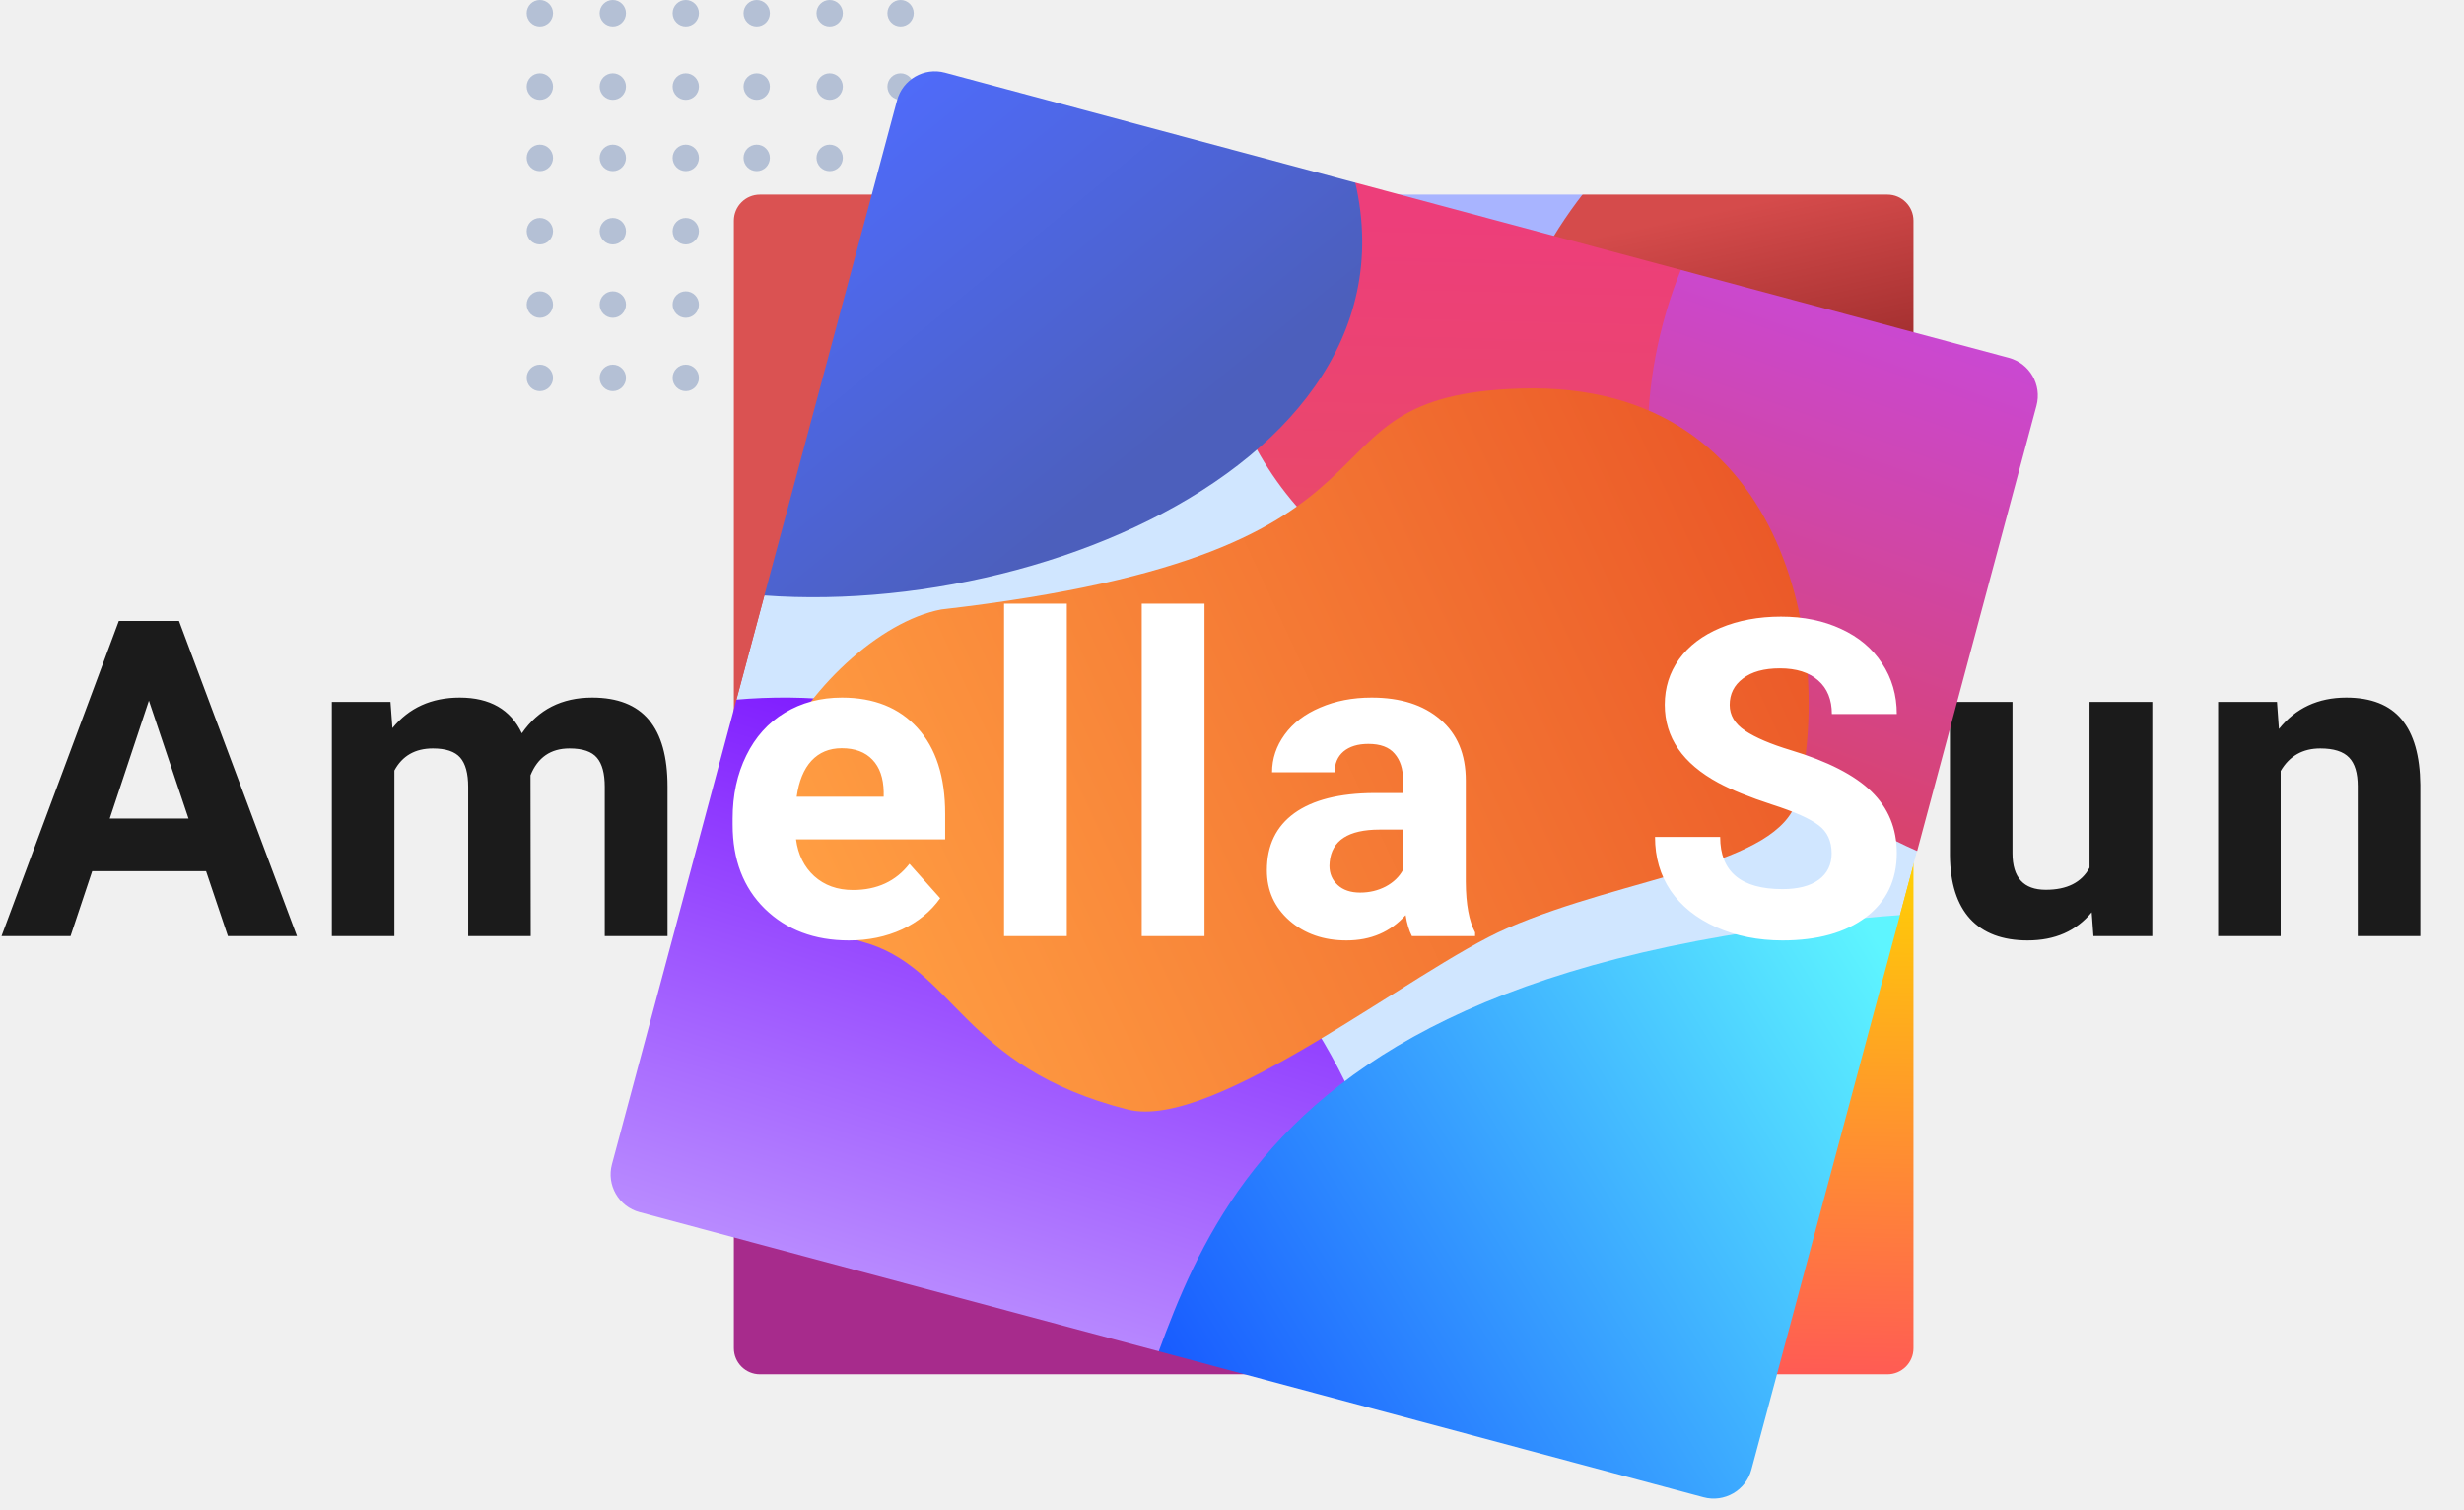
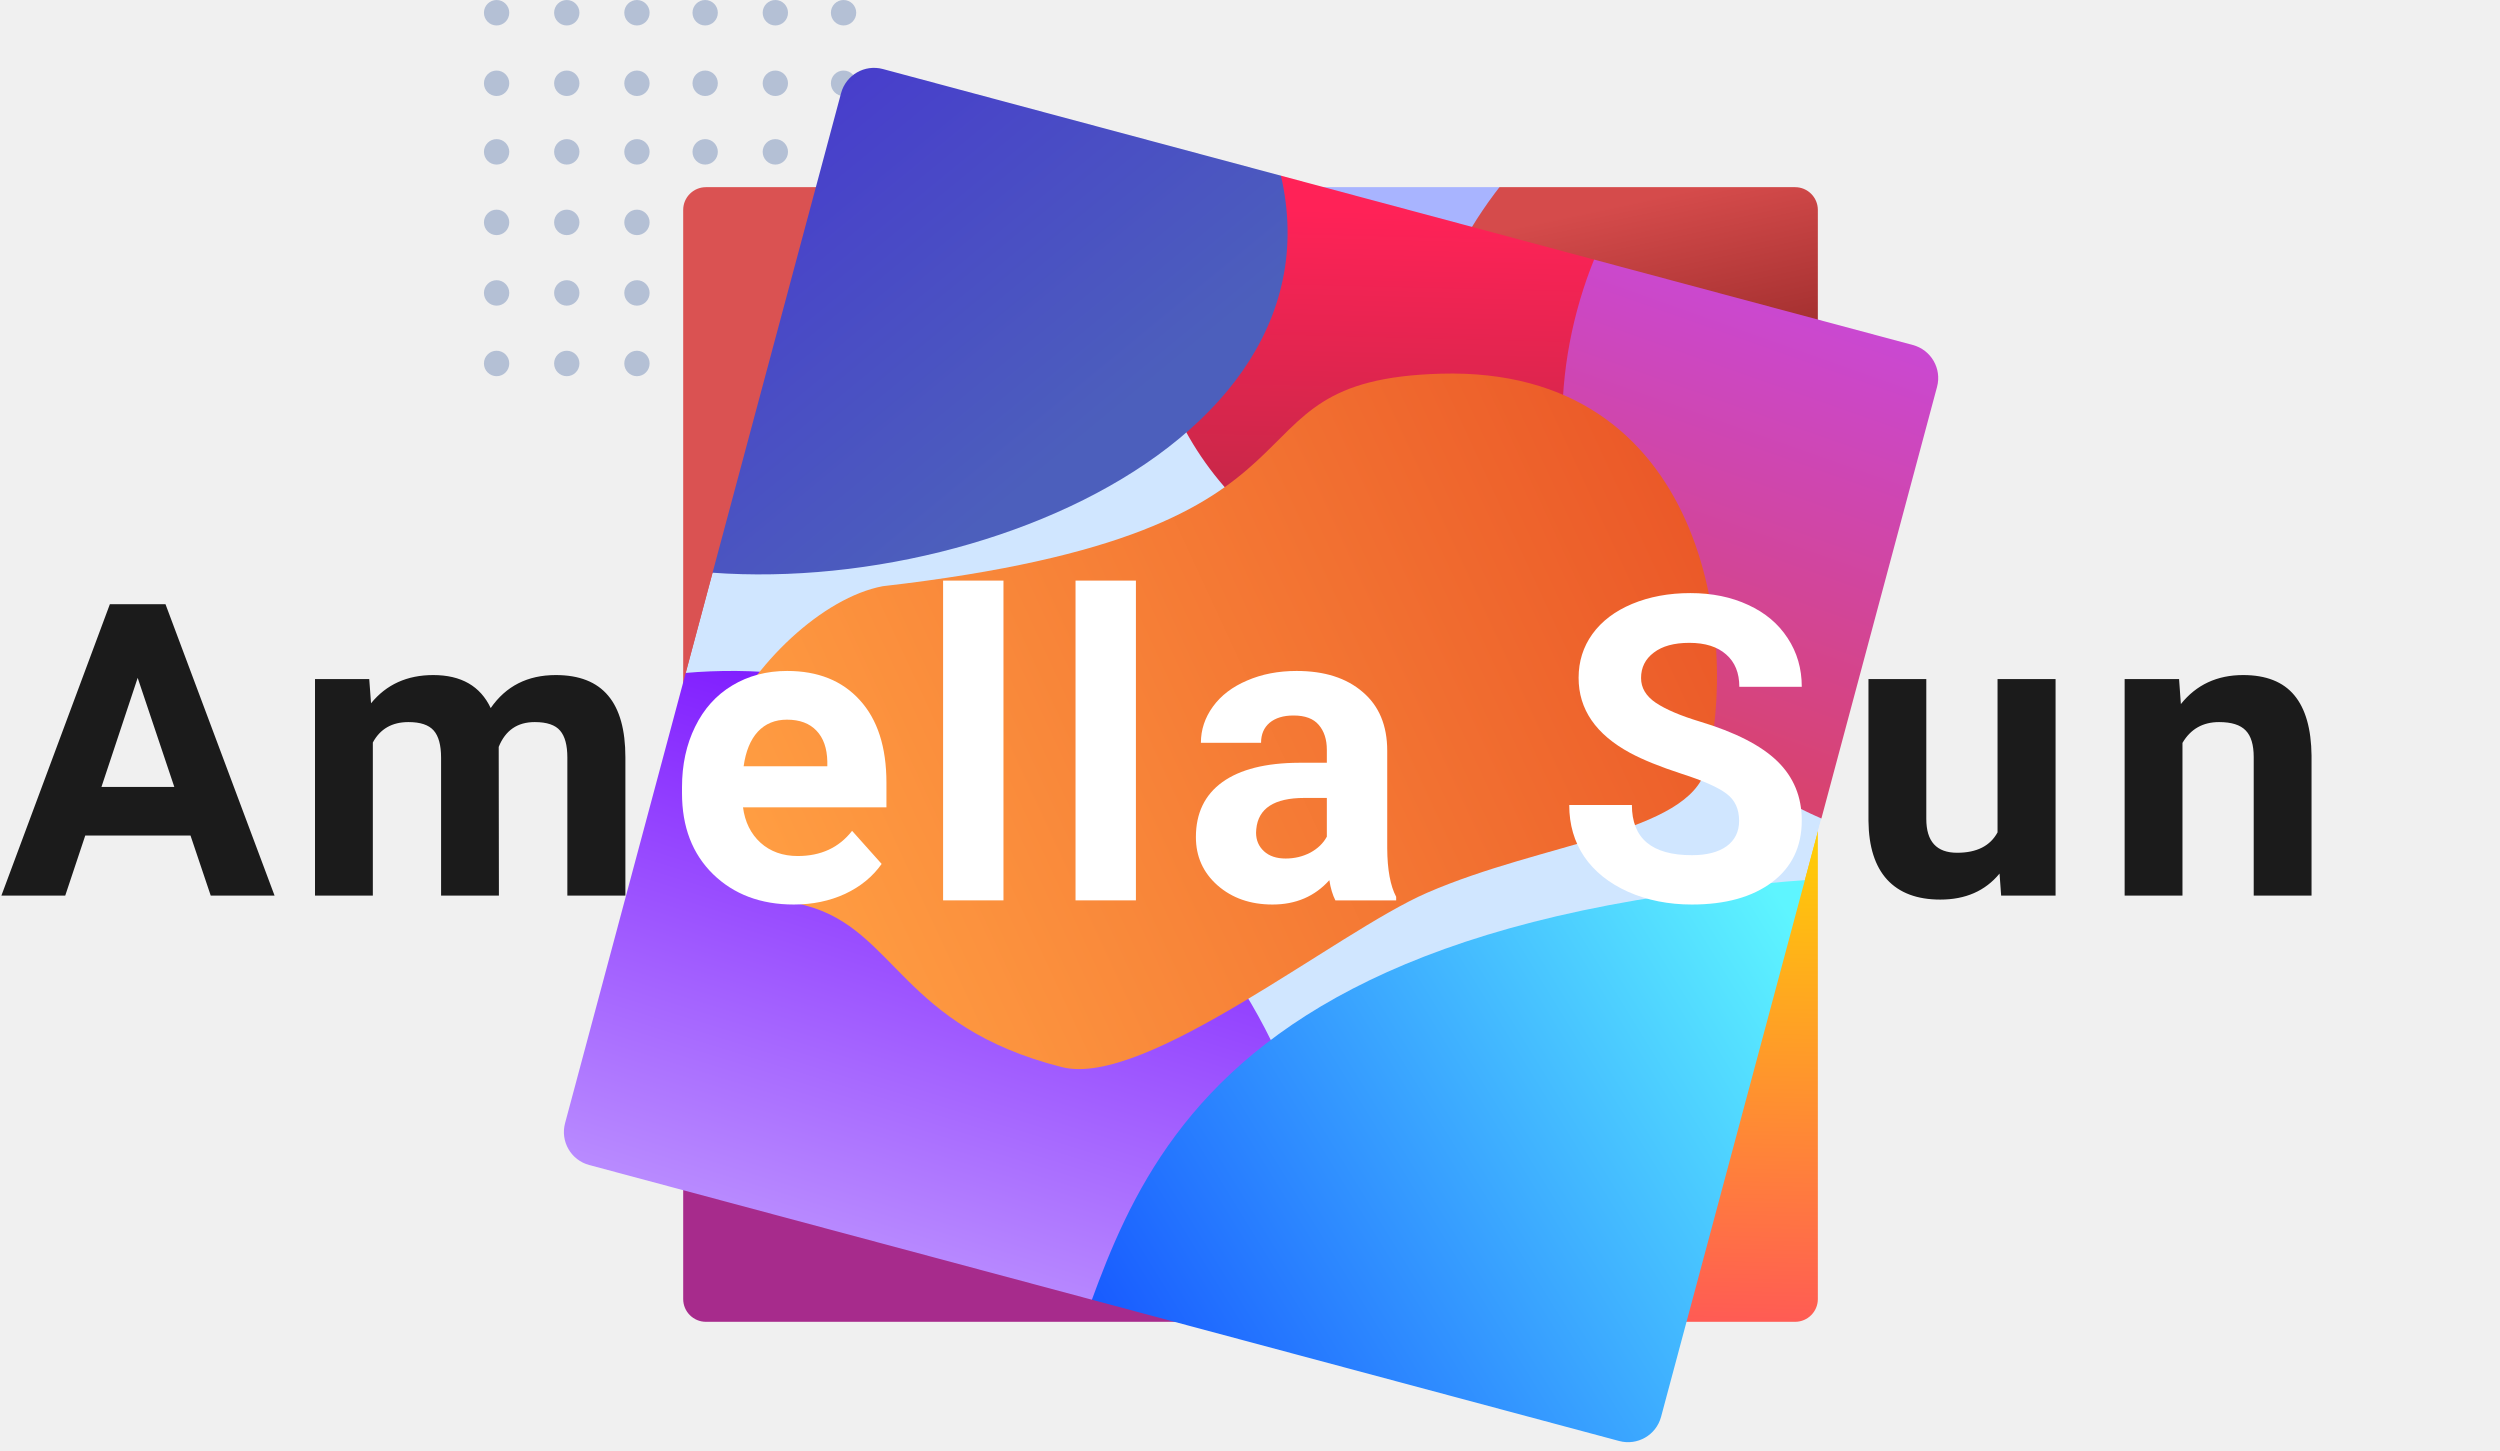
- <svg xmlns="http://www.w3.org/2000/svg" width="945" height="579" viewBox="0 0 945 579" fill="none">
-   <path d="M79.023 334.098H35.361L27.061 359H0.581L45.571 238.141H68.647L113.887 359H87.407L79.023 334.098ZM42.085 313.927H72.3L57.109 268.688L42.085 313.927ZM149.759 269.186L150.506 279.229C156.87 271.427 165.476 267.525 176.322 267.525C187.888 267.525 195.829 272.091 200.145 281.222C206.454 272.091 215.446 267.525 227.123 267.525C236.862 267.525 244.112 270.375 248.871 276.075C253.63 281.72 256.009 290.242 256.009 301.642V359H231.937V301.725C231.937 296.633 230.941 292.926 228.949 290.602C226.957 288.222 223.443 287.032 218.407 287.032C211.213 287.032 206.232 290.463 203.465 297.325L203.548 359H179.559V301.808C179.559 296.606 178.535 292.843 176.488 290.519C174.44 288.194 170.954 287.032 166.029 287.032C159.222 287.032 154.297 289.854 151.254 295.499V359H127.264V269.186H149.759ZM323.508 360.66C310.337 360.66 299.602 356.62 291.301 348.541C283.056 340.462 278.933 329.698 278.933 316.251V313.927C278.933 304.907 280.676 296.855 284.162 289.771C287.649 282.633 292.574 277.154 298.938 273.336C305.357 269.462 312.662 267.525 320.852 267.525C333.137 267.525 342.793 271.399 349.821 279.146C356.905 286.894 360.446 297.879 360.446 312.101V321.896H303.254C304.029 327.761 306.353 332.465 310.227 336.007C314.156 339.549 319.109 341.319 325.085 341.319C334.327 341.319 341.548 337.971 346.75 331.275L358.537 344.474C354.94 349.565 350.07 353.549 343.928 356.427C337.785 359.249 330.979 360.66 323.508 360.66ZM320.769 286.949C316.01 286.949 312.136 288.554 309.148 291.764C306.215 294.973 304.333 299.566 303.503 305.543H336.872V303.634C336.762 298.321 335.323 294.226 332.556 291.349C329.789 288.416 325.86 286.949 320.769 286.949ZM407.11 359H383.038V231.5H407.11V359ZM459.916 359H435.844V231.5H459.916V359ZM539.451 359C538.344 356.842 537.542 354.158 537.044 350.948C531.233 357.423 523.68 360.66 514.383 360.66C505.584 360.66 498.279 358.115 492.469 353.023C486.714 347.932 483.836 341.513 483.836 333.766C483.836 324.247 487.35 316.943 494.378 311.852C501.461 306.76 511.671 304.187 525.008 304.132H536.048V298.985C536.048 294.835 534.969 291.515 532.811 289.024C530.708 286.534 527.36 285.289 522.767 285.289C518.727 285.289 515.545 286.257 513.221 288.194C510.952 290.131 509.817 292.787 509.817 296.163H485.828C485.828 290.961 487.433 286.147 490.643 281.72C493.852 277.293 498.39 273.834 504.256 271.344C510.122 268.798 516.707 267.525 524.012 267.525C535.079 267.525 543.851 270.32 550.325 275.909C556.855 281.443 560.12 289.246 560.12 299.317V338.248C560.175 346.77 561.365 353.217 563.689 357.589V359H539.451ZM519.612 342.315C523.154 342.315 526.419 341.541 529.407 339.991C532.396 338.386 534.609 336.256 536.048 333.6V318.16H527.083C515.075 318.16 508.683 322.311 507.908 330.611L507.825 332.022C507.825 335.011 508.877 337.473 510.979 339.41C513.082 341.347 515.96 342.315 519.612 342.315ZM700.43 327.291C700.43 322.587 698.77 318.99 695.449 316.5C692.129 313.954 686.153 311.298 677.52 308.531C668.887 305.709 662.053 302.942 657.017 300.23C643.293 292.815 636.431 282.826 636.431 270.265C636.431 263.735 638.257 257.924 641.909 252.833C645.617 247.687 650.902 243.674 657.764 240.797C664.681 237.919 672.429 236.48 681.006 236.48C689.639 236.48 697.331 238.058 704.082 241.212C710.834 244.311 716.063 248.71 719.771 254.41C723.534 260.11 725.415 266.585 725.415 273.834H700.513C700.513 268.3 698.77 264.011 695.283 260.968C691.797 257.869 686.9 256.319 680.591 256.319C674.504 256.319 669.772 257.62 666.397 260.221C663.021 262.766 661.333 266.142 661.333 270.348C661.333 274.277 663.298 277.569 667.227 280.226C671.211 282.882 677.049 285.372 684.741 287.696C698.908 291.957 709.229 297.242 715.703 303.551C722.178 309.859 725.415 317.717 725.415 327.125C725.415 337.584 721.459 345.802 713.545 351.778C705.632 357.7 694.979 360.66 681.587 360.66C672.29 360.66 663.823 358.972 656.187 355.597C648.55 352.166 642.712 347.49 638.672 341.568C634.688 335.647 632.695 328.785 632.695 320.982H657.681C657.681 334.319 665.65 340.987 681.587 340.987C687.508 340.987 692.129 339.798 695.449 337.418C698.77 334.983 700.43 331.607 700.43 327.291ZM802.211 349.869C796.29 357.063 788.099 360.66 777.64 360.66C768.012 360.66 760.652 357.893 755.56 352.359C750.525 346.826 747.951 338.718 747.841 328.038V269.186H771.83V327.208C771.83 336.56 776.091 341.236 784.613 341.236C792.748 341.236 798.337 338.414 801.381 332.77V269.186H825.453V359H802.875L802.211 349.869ZM873.279 269.186L874.026 279.562C880.445 271.537 889.05 267.525 899.841 267.525C909.359 267.525 916.443 270.32 921.091 275.909C925.74 281.498 928.119 289.854 928.23 300.978V359H904.241V301.559C904.241 296.467 903.134 292.787 900.92 290.519C898.707 288.194 895.027 287.032 889.88 287.032C883.129 287.032 878.065 289.91 874.69 295.665V359H850.701V269.186H873.279Z" fill="#1B1B1B" />
-   <path fill-rule="evenodd" clip-rule="evenodd" d="M207.052 10.156C209.842 10.156 212.104 7.883 212.104 5.078C212.104 2.274 209.842 0 207.052 0C204.262 0 202 2.274 202 5.078C202 7.883 204.262 10.156 207.052 10.156ZM207.052 38.281C209.842 38.281 212.104 36.008 212.104 33.203C212.104 30.399 209.842 28.125 207.052 28.125C204.262 28.125 202 30.399 202 33.203C202 36.008 204.262 38.281 207.052 38.281ZM212.104 60.547C212.104 63.352 209.842 65.625 207.052 65.625C204.262 65.625 202 63.352 202 60.547C202 57.742 204.262 55.469 207.052 55.469C209.842 55.469 212.104 57.742 212.104 60.547ZM207.052 93.75C209.842 93.75 212.104 91.477 212.104 88.672C212.104 85.867 209.842 83.594 207.052 83.594C204.262 83.594 202 85.867 202 88.672C202 91.477 204.262 93.75 207.052 93.75ZM212.104 116.797C212.104 119.601 209.842 121.875 207.052 121.875C204.262 121.875 202 119.601 202 116.797C202 113.992 204.262 111.719 207.052 111.719C209.842 111.719 212.104 113.992 212.104 116.797ZM207.052 150C209.842 150 212.104 147.726 212.104 144.922C212.104 142.117 209.842 139.844 207.052 139.844C204.262 139.844 202 142.117 202 144.922C202 147.726 204.262 150 207.052 150ZM240.083 5.078C240.083 7.883 237.822 10.156 235.031 10.156C232.241 10.156 229.98 7.883 229.98 5.078C229.98 2.274 232.241 0 235.031 0C237.822 0 240.083 2.274 240.083 5.078ZM235.031 38.281C237.822 38.281 240.083 36.008 240.083 33.203C240.083 30.399 237.822 28.125 235.031 28.125C232.241 28.125 229.98 30.399 229.98 33.203C229.98 36.008 232.241 38.281 235.031 38.281ZM240.083 60.547C240.083 63.352 237.822 65.625 235.031 65.625C232.241 65.625 229.98 63.352 229.98 60.547C229.98 57.742 232.241 55.469 235.031 55.469C237.822 55.469 240.083 57.742 240.083 60.547ZM235.031 93.75C237.822 93.75 240.083 91.477 240.083 88.672C240.083 85.867 237.822 83.594 235.031 83.594C232.241 83.594 229.98 85.867 229.98 88.672C229.98 91.477 232.241 93.75 235.031 93.75ZM240.083 116.797C240.083 119.601 237.822 121.875 235.031 121.875C232.241 121.875 229.98 119.601 229.98 116.797C229.98 113.992 232.241 111.719 235.031 111.719C237.822 111.719 240.083 113.992 240.083 116.797ZM235.031 150C237.822 150 240.083 147.726 240.083 144.922C240.083 142.117 237.822 139.844 235.031 139.844C232.241 139.844 229.98 142.117 229.98 144.922C229.98 147.726 232.241 150 235.031 150ZM268.062 5.078C268.062 7.883 265.8 10.156 263.01 10.156C260.22 10.156 257.959 7.883 257.959 5.078C257.959 2.274 260.22 0 263.01 0C265.8 0 268.062 2.274 268.062 5.078ZM263.01 38.281C265.8 38.281 268.062 36.008 268.062 33.203C268.062 30.399 265.8 28.125 263.01 28.125C260.22 28.125 257.959 30.399 257.959 33.203C257.959 36.008 260.22 38.281 263.01 38.281ZM268.062 60.547C268.062 63.352 265.8 65.625 263.01 65.625C260.22 65.625 257.959 63.352 257.959 60.547C257.959 57.742 260.22 55.469 263.01 55.469C265.8 55.469 268.062 57.742 268.062 60.547ZM263.01 93.75C265.8 93.75 268.062 91.477 268.062 88.672C268.062 85.867 265.8 83.594 263.01 83.594C260.22 83.594 257.959 85.867 257.959 88.672C257.959 91.477 260.22 93.75 263.01 93.75ZM268.062 116.797C268.062 119.601 265.8 121.875 263.01 121.875C260.22 121.875 257.959 119.601 257.959 116.797C257.959 113.992 260.22 111.719 263.01 111.719C265.8 111.719 268.062 113.992 268.062 116.797ZM263.01 150C265.8 150 268.062 147.726 268.062 144.922C268.062 142.117 265.8 139.844 263.01 139.844C260.22 139.844 257.959 142.117 257.959 144.922C257.959 147.726 260.22 150 263.01 150ZM323.244 5.078C323.244 7.883 320.982 10.156 318.192 10.156C315.402 10.156 313.14 7.883 313.14 5.078C313.14 2.274 315.402 0 318.192 0C320.982 0 323.244 2.274 323.244 5.078ZM318.192 38.281C320.982 38.281 323.244 36.008 323.244 33.203C323.244 30.399 320.982 28.125 318.192 28.125C315.402 28.125 313.14 30.399 313.14 33.203C313.14 36.008 315.402 38.281 318.192 38.281ZM323.244 60.547C323.244 63.352 320.982 65.625 318.192 65.625C315.402 65.625 313.14 63.352 313.14 60.547C313.14 57.742 315.402 55.469 318.192 55.469C320.982 55.469 323.244 57.742 323.244 60.547ZM318.192 93.75C320.982 93.75 323.244 91.477 323.244 88.672C323.244 85.867 320.982 83.594 318.192 83.594C315.402 83.594 313.14 85.867 313.14 88.672C313.14 91.477 315.402 93.75 318.192 93.75ZM323.244 116.797C323.244 119.601 320.982 121.875 318.192 121.875C315.402 121.875 313.14 119.601 313.14 116.797C313.14 113.992 315.402 111.719 318.192 111.719C320.982 111.719 323.244 113.992 323.244 116.797ZM318.192 150C320.982 150 323.244 147.726 323.244 144.922C323.244 142.117 320.982 139.844 318.192 139.844C315.402 139.844 313.14 142.117 313.14 144.922C313.14 147.726 315.402 150 318.192 150ZM295.264 5.078C295.264 7.883 293.003 10.156 290.213 10.156C287.422 10.156 285.161 7.883 285.161 5.078C285.161 2.274 287.422 0 290.213 0C293.003 0 295.264 2.274 295.264 5.078ZM290.213 38.281C293.003 38.281 295.264 36.008 295.264 33.203C295.264 30.399 293.003 28.125 290.213 28.125C287.422 28.125 285.161 30.399 285.161 33.203C285.161 36.008 287.422 38.281 290.213 38.281ZM295.264 60.547C295.264 63.352 293.003 65.625 290.213 65.625C287.422 65.625 285.161 63.352 285.161 60.547C285.161 57.742 287.422 55.469 290.213 55.469C293.003 55.469 295.264 57.742 295.264 60.547ZM290.213 93.75C293.003 93.75 295.264 91.477 295.264 88.672C295.264 85.867 293.003 83.594 290.213 83.594C287.422 83.594 285.161 85.867 285.161 88.672C285.161 91.477 287.422 93.75 290.213 93.75ZM295.264 116.797C295.264 119.601 293.003 121.875 290.213 121.875C287.422 121.875 285.161 119.601 285.161 116.797C285.161 113.992 287.422 111.719 290.213 111.719C293.003 111.719 295.264 113.992 295.264 116.797ZM290.213 150C293.003 150 295.264 147.726 295.264 144.922C295.264 142.117 293.003 139.844 290.213 139.844C287.422 139.844 285.161 142.117 285.161 144.922C285.161 147.726 287.422 150 290.213 150ZM350.445 5.078C350.445 7.883 348.184 10.156 345.394 10.156C342.603 10.156 340.342 7.883 340.342 5.078C340.342 2.274 342.603 0 345.394 0C348.184 0 350.445 2.274 350.445 5.078ZM345.394 38.281C348.184 38.281 350.445 36.008 350.445 33.203C350.445 30.399 348.184 28.125 345.394 28.125C342.603 28.125 340.342 30.399 340.342 33.203C340.342 36.008 342.603 38.281 345.394 38.281ZM350.445 60.547C350.445 63.352 348.184 65.625 345.394 65.625C342.603 65.625 340.342 63.352 340.342 60.547C340.342 57.742 342.603 55.469 345.394 55.469C348.184 55.469 350.445 57.742 350.445 60.547ZM345.394 93.75C348.184 93.75 350.445 91.477 350.445 88.672C350.445 85.867 348.184 83.594 345.394 83.594C342.603 83.594 340.342 85.867 340.342 88.672C340.342 91.477 342.603 93.75 345.394 93.75ZM350.445 116.797C350.445 119.601 348.184 121.875 345.394 121.875C342.603 121.875 340.342 119.601 340.342 116.797C340.342 113.992 342.603 111.719 345.394 111.719C348.184 111.719 350.445 113.992 350.445 116.797ZM345.394 150C348.184 150 350.445 147.726 350.445 144.922C350.445 142.117 348.184 139.844 345.394 139.844C342.603 139.844 340.342 142.117 340.342 144.922C340.342 147.726 342.603 150 345.394 150Z" fill="#B4C0D5" />
-   <mask id="mask0" mask-type="alpha" maskUnits="userSpaceOnUse" x="281" y="74" width="453" height="454">
-     <rect x="281.45" y="74.626" width="452.417" height="452.417" rx="10" fill="#C4C4C4" />
+ <svg xmlns="http://www.w3.org/2000/svg" width="1098" height="637" viewBox="0 0 1098 637" fill="none">
+   <path d="M83.672 366.973H37.441L28.652 393.34H0.615L48.252 265.371H72.686L120.586 393.34H92.549L83.672 366.973ZM44.56 345.615H76.553L60.469 297.715L44.56 345.615ZM162.169 298.242L162.96 308.877C169.698 300.615 178.809 296.485 190.294 296.485C202.54 296.485 210.948 301.319 215.518 310.987C222.198 301.319 231.72 296.485 244.083 296.485C254.395 296.485 262.071 299.502 267.11 305.537C272.149 311.514 274.669 320.537 274.669 332.608V393.34H249.18V332.696C249.18 327.305 248.126 323.379 246.016 320.918C243.907 318.399 240.186 317.139 234.854 317.139C227.237 317.139 221.964 320.772 219.034 328.037L219.122 393.34H193.721V332.783C193.721 327.276 192.637 323.291 190.47 320.83C188.302 318.369 184.61 317.139 179.395 317.139C172.188 317.139 166.973 320.127 163.751 326.104V393.34H138.35V298.242H162.169ZM349.738 395.098C335.793 395.098 324.425 390.821 315.636 382.266C306.906 373.711 302.541 362.315 302.541 348.076V345.615C302.541 336.065 304.386 327.539 308.078 320.039C311.769 312.481 316.984 306.68 323.722 302.637C330.519 298.535 338.254 296.485 346.925 296.485C359.933 296.485 370.158 300.586 377.599 308.789C385.099 316.992 388.849 328.623 388.849 343.682V354.053H328.293C329.113 360.264 331.574 365.244 335.675 368.994C339.836 372.744 345.08 374.619 351.408 374.619C361.193 374.619 368.839 371.074 374.347 363.985L386.828 377.959C383.019 383.35 377.863 387.569 371.359 390.615C364.855 393.604 357.648 395.098 349.738 395.098ZM346.837 317.051C341.798 317.051 337.697 318.75 334.533 322.149C331.427 325.547 329.435 330.41 328.556 336.739H363.888V334.717C363.771 329.092 362.248 324.756 359.318 321.709C356.388 318.604 352.228 317.051 346.837 317.051ZM441.858 393.34H416.37V258.34H441.858V393.34ZM501.37 393.34H475.882V258.34H501.37V393.34ZM589.184 393.34C588.012 391.055 587.162 388.213 586.635 384.815C580.482 391.67 572.484 395.098 562.641 395.098C553.324 395.098 545.59 392.403 539.438 387.012C533.344 381.621 530.297 374.824 530.297 366.621C530.297 356.543 534.018 348.809 541.459 343.418C548.959 338.028 559.77 335.303 573.891 335.244H585.58V329.795C585.58 325.401 584.438 321.885 582.152 319.248C579.926 316.612 576.381 315.293 571.518 315.293C567.24 315.293 563.871 316.319 561.41 318.369C559.008 320.42 557.807 323.233 557.807 326.807H532.406C532.406 321.299 534.105 316.201 537.504 311.514C540.902 306.826 545.707 303.164 551.918 300.528C558.129 297.832 565.102 296.485 572.836 296.485C584.555 296.485 593.842 299.444 600.697 305.362C607.611 311.221 611.068 319.483 611.068 330.147V371.367C611.127 380.391 612.387 387.217 614.848 391.846V393.34H589.184ZM568.178 375.674C571.928 375.674 575.385 374.854 578.549 373.213C581.713 371.514 584.057 369.258 585.58 366.446V350.098H576.088C563.373 350.098 556.605 354.492 555.785 363.281L555.697 364.776C555.697 367.94 556.811 370.547 559.037 372.598C561.264 374.649 564.311 375.674 568.178 375.674ZM766.832 359.766C766.832 354.785 765.074 350.977 761.558 348.34C758.043 345.645 751.714 342.832 742.574 339.903C733.433 336.914 726.197 333.985 720.865 331.114C706.334 323.262 699.068 312.686 699.068 299.385C699.068 292.471 701.002 286.319 704.869 280.928C708.795 275.479 714.39 271.231 721.656 268.184C728.98 265.137 737.183 263.614 746.265 263.614C755.406 263.614 763.55 265.283 770.699 268.623C777.847 271.905 783.384 276.563 787.31 282.598C791.295 288.633 793.287 295.489 793.287 303.164H766.92C766.92 297.305 765.074 292.764 761.382 289.541C757.691 286.26 752.505 284.619 745.826 284.619C739.38 284.619 734.371 285.996 730.797 288.75C727.222 291.446 725.435 295.02 725.435 299.473C725.435 303.633 727.515 307.119 731.675 309.932C735.894 312.744 742.076 315.381 750.22 317.842C765.22 322.354 776.148 327.949 783.004 334.629C789.859 341.309 793.287 349.629 793.287 359.59C793.287 370.664 789.097 379.365 780.718 385.694C772.339 391.963 761.06 395.098 746.88 395.098C737.037 395.098 728.072 393.311 719.986 389.737C711.9 386.104 705.718 381.153 701.441 374.883C697.222 368.614 695.113 361.348 695.113 353.086H721.568C721.568 367.207 730.005 374.268 746.88 374.268C753.15 374.268 758.043 373.008 761.558 370.489C765.074 367.91 766.832 364.336 766.832 359.766ZM878.2 383.672C871.93 391.289 863.258 395.098 852.184 395.098C841.989 395.098 834.196 392.168 828.805 386.309C823.473 380.449 820.748 371.865 820.631 360.557V298.242H846.032V359.678C846.032 369.58 850.543 374.531 859.567 374.531C868.18 374.531 874.098 371.543 877.321 365.567V298.242H902.809V393.34H878.903L878.2 383.672ZM957.048 298.242L957.839 309.229C964.636 300.733 973.747 296.485 985.173 296.485C995.251 296.485 1002.75 299.444 1007.67 305.362C1012.59 311.28 1015.11 320.127 1015.23 331.905V393.34H989.831V332.52C989.831 327.129 988.659 323.233 986.316 320.83C983.972 318.369 980.075 317.139 974.626 317.139C967.478 317.139 962.116 320.186 958.542 326.28V393.34H933.142V298.242H957.048Z" fill="#1B1B1B" />
+   <path fill-rule="evenodd" clip-rule="evenodd" d="M254.492 5.594C254.492 8.683 252 11.187 248.927 11.187C245.854 11.187 243.362 8.683 243.362 5.594C243.362 2.504 245.854 0 248.927 0C252 0 254.492 2.504 254.492 5.594ZM218.108 11.187C221.181 11.187 223.672 8.683 223.672 5.594C223.672 2.504 221.181 2.27928e-05 218.108 2.27928e-05C215.035 2.27928e-05 212.543 2.504 212.543 5.594C212.543 8.683 215.035 11.187 218.108 11.187ZM218.107 42.167C221.18 42.167 223.672 39.663 223.672 36.573C223.672 33.484 221.18 30.98 218.107 30.98C215.034 30.98 212.542 33.484 212.542 36.573C212.542 39.663 215.034 42.167 218.107 42.167ZM223.672 66.693C223.672 69.782 221.18 72.286 218.107 72.286C215.034 72.286 212.542 69.782 212.542 66.693C212.542 63.603 215.034 61.099 218.107 61.099C221.18 61.099 223.672 63.603 223.672 66.693ZM218.107 103.266C221.18 103.266 223.672 100.762 223.672 97.672C223.672 94.583 221.18 92.079 218.107 92.079C215.034 92.079 212.542 94.583 212.542 97.672C212.542 100.762 215.034 103.266 218.107 103.266ZM223.672 128.652C223.672 131.742 221.18 134.246 218.107 134.246C215.034 134.246 212.542 131.742 212.542 128.652C212.542 125.563 215.034 123.059 218.107 123.059C221.18 123.059 223.672 125.563 223.672 128.652ZM218.107 165.226C221.18 165.226 223.672 162.722 223.672 159.632C223.672 156.543 221.18 154.039 218.107 154.039C215.034 154.039 212.542 156.543 212.542 159.632C212.542 162.722 215.034 165.226 218.107 165.226ZM248.927 42.167C252 42.167 254.492 39.663 254.492 36.573C254.492 33.484 252 30.98 248.927 30.98C245.854 30.98 243.362 33.484 243.362 36.573C243.362 39.663 245.854 42.167 248.927 42.167ZM254.492 66.693C254.492 69.782 252 72.286 248.927 72.286C245.854 72.286 243.362 69.782 243.362 66.693C243.362 63.603 245.854 61.099 248.927 61.099C252 61.099 254.492 63.603 254.492 66.693ZM248.927 103.266C252 103.266 254.492 100.762 254.492 97.672C254.492 94.583 252 92.079 248.927 92.079C245.854 92.079 243.362 94.583 243.362 97.672C243.362 100.762 245.854 103.266 248.927 103.266ZM254.492 128.652C254.492 131.742 252 134.246 248.927 134.246C245.854 134.246 243.362 131.742 243.362 128.652C243.362 125.563 245.854 123.059 248.927 123.059C252 123.059 254.492 125.563 254.492 128.652ZM248.927 165.226C252 165.226 254.492 162.722 254.492 159.632C254.492 156.543 252 154.039 248.927 154.039C245.854 154.039 243.362 156.543 243.362 159.632C243.362 162.722 245.854 165.226 248.927 165.226ZM285.31 5.594C285.31 8.683 282.819 11.187 279.746 11.187C276.672 11.187 274.181 8.683 274.181 5.594C274.181 2.504 276.672 0 279.746 0C282.819 0 285.31 2.504 285.31 5.594ZM279.746 42.167C282.819 42.167 285.31 39.663 285.31 36.573C285.31 33.484 282.819 30.98 279.746 30.98C276.672 30.98 274.181 33.484 274.181 36.573C274.181 39.663 276.672 42.167 279.746 42.167ZM285.31 66.693C285.31 69.782 282.819 72.286 279.746 72.286C276.672 72.286 274.181 69.782 274.181 66.693C274.181 63.603 276.672 61.099 279.746 61.099C282.819 61.099 285.31 63.603 285.31 66.693ZM279.746 103.266C282.819 103.266 285.31 100.762 285.31 97.672C285.31 94.583 282.819 92.079 279.746 92.079C276.672 92.079 274.181 94.583 274.181 97.672C274.181 100.762 276.672 103.266 279.746 103.266ZM285.31 128.652C285.31 131.742 282.819 134.246 279.746 134.246C276.672 134.246 274.181 131.742 274.181 128.652C274.181 125.563 276.672 123.059 279.746 123.059C282.819 123.059 285.31 125.563 285.31 128.652ZM279.746 165.226C282.819 165.226 285.31 162.722 285.31 159.632C285.31 156.543 282.819 154.039 279.746 154.039C276.672 154.039 274.181 156.543 274.181 159.632C274.181 162.722 276.672 165.226 279.746 165.226ZM346.093 5.594C346.093 8.683 343.602 11.187 340.528 11.187C337.455 11.187 334.964 8.683 334.964 5.594C334.964 2.504 337.455 0 340.528 0C343.602 0 346.093 2.504 346.093 5.594ZM340.528 42.167C343.602 42.167 346.093 39.663 346.093 36.573C346.093 33.484 343.602 30.98 340.528 30.98C337.455 30.98 334.964 33.484 334.964 36.573C334.964 39.663 337.455 42.167 340.528 42.167ZM346.093 66.693C346.093 69.782 343.602 72.286 340.528 72.286C337.455 72.286 334.964 69.782 334.964 66.693C334.964 63.603 337.455 61.099 340.528 61.099C343.602 61.099 346.093 63.603 346.093 66.693ZM340.528 103.266C343.602 103.266 346.093 100.762 346.093 97.672C346.093 94.583 343.602 92.079 340.528 92.079C337.455 92.079 334.964 94.583 334.964 97.672C334.964 100.762 337.455 103.266 340.528 103.266ZM346.093 128.652C346.093 131.742 343.602 134.246 340.528 134.246C337.455 134.246 334.964 131.742 334.964 128.652C334.964 125.563 337.455 123.059 340.528 123.059C343.602 123.059 346.093 125.563 346.093 128.652ZM340.528 165.226C343.602 165.226 346.093 162.722 346.093 159.632C346.093 156.543 343.602 154.039 340.528 154.039C337.455 154.039 334.964 156.543 334.964 159.632C334.964 162.722 337.455 165.226 340.528 165.226ZM315.274 5.594C315.274 8.683 312.782 11.187 309.709 11.187C306.636 11.187 304.145 8.683 304.145 5.594C304.145 2.504 306.636 0 309.709 0C312.782 0 315.274 2.504 315.274 5.594ZM309.709 42.167C312.782 42.167 315.274 39.663 315.274 36.573C315.274 33.484 312.782 30.98 309.709 30.98C306.636 30.98 304.145 33.484 304.145 36.573C304.145 39.663 306.636 42.167 309.709 42.167ZM315.274 66.693C315.274 69.782 312.782 72.286 309.709 72.286C306.636 72.286 304.145 69.782 304.145 66.693C304.145 63.603 306.636 61.099 309.709 61.099C312.782 61.099 315.274 63.603 315.274 66.693ZM309.709 103.266C312.782 103.266 315.274 100.762 315.274 97.672C315.274 94.583 312.782 92.079 309.709 92.079C306.636 92.079 304.145 94.583 304.145 97.672C304.145 100.762 306.636 103.266 309.709 103.266ZM315.274 128.652C315.274 131.742 312.782 134.246 309.709 134.246C306.636 134.246 304.145 131.742 304.145 128.652C304.145 125.563 306.636 123.059 309.709 123.059C312.782 123.059 315.274 125.563 315.274 128.652ZM309.709 165.226C312.782 165.226 315.274 162.722 315.274 159.632C315.274 156.543 312.782 154.039 309.709 154.039C306.636 154.039 304.145 156.543 304.145 159.632C304.145 162.722 306.636 165.226 309.709 165.226ZM376.056 5.594C376.056 8.683 373.565 11.187 370.491 11.187C367.418 11.187 364.927 8.683 364.927 5.594C364.927 2.504 367.418 0 370.491 0C373.565 0 376.056 2.504 376.056 5.594ZM370.491 42.167C373.565 42.167 376.056 39.663 376.056 36.573C376.056 33.484 373.565 30.98 370.491 30.98C367.418 30.98 364.927 33.484 364.927 36.573C364.927 39.663 367.418 42.167 370.491 42.167ZM376.056 66.693C376.056 69.782 373.565 72.286 370.491 72.286C367.418 72.286 364.927 69.782 364.927 66.693C364.927 63.603 367.418 61.099 370.491 61.099C373.565 61.099 376.056 63.603 376.056 66.693ZM370.491 103.266C373.565 103.266 376.056 100.762 376.056 97.672C376.056 94.583 373.565 92.079 370.491 92.079C367.418 92.079 364.927 94.583 364.927 97.672C364.927 100.762 367.418 103.266 370.491 103.266ZM376.056 128.652C376.056 131.742 373.565 134.246 370.491 134.246C367.418 134.246 364.927 131.742 364.927 128.652C364.927 125.563 367.418 123.059 370.491 123.059C373.565 123.059 376.056 125.563 376.056 128.652ZM370.491 165.226C373.565 165.226 376.056 162.722 376.056 159.632C376.056 156.543 373.565 154.039 370.491 154.039C367.418 154.039 364.927 156.543 364.927 159.632C364.927 162.722 367.418 165.226 370.491 165.226Z" fill="#B4C0D5" />
+   <mask id="mask0" mask-type="alpha" maskUnits="userSpaceOnUse" x="300" y="82" width="499" height="499">
+     <rect x="300.057" y="82.201" width="498.341" height="498.341" rx="10" fill="#C4C4C4" />
  </mask>
  <g mask="url(#mask0)">
-     <circle cx="341.718" cy="142.93" r="211.342" fill="#DA5252" />
-     <circle cx="539.4" cy="74.626" r="102.859" fill="#A8B4FF" />
-     <circle cx="743.108" cy="180.297" r="172.369" fill="url(#paint0_linear)" />
-     <circle cx="644.268" cy="372.353" r="224.602" fill="url(#paint1_linear)" />
-     <circle cx="341.718" cy="511.775" r="211.342" fill="#A72B8C" />
+     <circle cx="366.443" cy="157.439" r="232.795" fill="#DA5252" />
+     <circle cx="584.191" cy="82.201" r="113.299" fill="#A8B4FF" />
+     <circle cx="808.577" cy="198.598" r="189.865" fill="url(#paint0_linear)" />
+     <circle cx="699.703" cy="410.149" r="247.4" fill="url(#paint1_linear)" />
+     <circle cx="366.443" cy="563.723" r="232.795" fill="#A72B8C" />
  </g>
-   <mask id="mask1" mask-type="alpha" maskUnits="userSpaceOnUse" x="230" y="24" width="555" height="555">
-     <rect x="347.918" y="24" width="452.417" height="452.417" rx="15" transform="rotate(15 347.918 24)" fill="#C4C4C4" />
+   <mask id="mask1" mask-type="alpha" maskUnits="userSpaceOnUse" x="244" y="26" width="611" height="611">
+     <rect x="373.273" y="26.436" width="498.341" height="498.341" rx="15" transform="rotate(15 373.273 26.4363)" fill="#C4C4C4" />
  </mask>
  <g mask="url(#mask1)">
-     <rect x="347.918" y="24" width="452.417" height="452.417" rx="15" transform="rotate(15 347.918 24)" fill="#D0E6FF" />
-     <circle cx="591.38" cy="112.033" r="124.88" transform="rotate(15 591.38 112.033)" fill="url(#paint2_linear)" />
-     <path d="M518.112 55.669C517.42 58.488 517.526 61.538 518.321 64.329C552.543 184.58 365.555 251.835 254.141 221.982C141.397 191.772 74.49 75.885 104.699 -36.859C134.909 -149.603 250.796 -216.51 363.54 -186.301C474.839 -156.478 545.384 -55.382 518.112 55.669Z" fill="url(#paint3_linear)" />
-     <circle cx="804.348" cy="168.41" r="172.369" transform="rotate(15 804.348 168.41)" fill="url(#paint4_linear)" />
-     <path d="M509.146 530.306C506.551 532.518 504.497 535.43 503.534 538.701C471.248 648.361 357.161 712.809 246.124 683.056C133.38 652.846 66.472 536.96 96.682 424.216C126.892 311.472 242.778 244.564 355.522 274.774C466.277 304.45 583.294 467.113 509.146 530.306Z" fill="url(#paint5_linear)" />
-     <path d="M937.031 696.39C896.64 847.129 741.698 936.584 590.959 896.193C440.979 856.006 383.687 720.118 422.897 570.277C423.29 568.777 423.919 567.369 424.718 566.04C459.062 508.915 446.448 370.094 734.685 350.488C736.319 350.377 738.046 350.535 739.624 350.972C888.912 392.356 977.206 546.452 937.031 696.39Z" fill="url(#paint6_linear)" />
-     <path d="M689.269 306.46C682.372 332.199 624.422 335.815 578 356C541.831 371.727 465.805 433.914 432.5 425.5C368.359 409.296 366.228 370.685 330.469 361.104C247.699 338.926 313.594 242.734 361.006 233.736C555 211.5 490 151.652 583.5 149C689.269 146 702.923 255.5 689.269 306.46Z" fill="url(#paint7_linear)" />
+     <rect x="373.273" y="26.436" width="498.341" height="498.341" rx="15" transform="rotate(15 373.273 26.4363)" fill="#D0E6FF" />
+     <circle cx="641.447" cy="123.405" r="137.556" transform="rotate(15 641.447 123.405)" fill="url(#paint2_linear)" />
+     <path d="M560.634 61.759C559.936 64.576 560.042 67.633 560.846 70.422C599.121 203.153 392.834 277.434 269.976 244.514C145.788 211.238 72.089 83.588 105.365 -40.6C138.642 -164.788 266.292 -238.487 390.48 -205.211C513.223 -172.322 590.969 -60.736 560.634 61.759Z" fill="url(#paint3_linear)" />
+     <circle cx="876.032" cy="185.505" r="189.865" transform="rotate(15 876.032 185.505)" fill="url(#paint4_linear)" />
+     <path d="M550.459 584.481C547.848 586.675 545.79 589.596 544.834 592.87C509.476 713.973 383.627 785.21 261.145 752.391C136.957 719.115 63.258 591.464 96.534 467.276C129.81 343.088 257.46 269.389 381.648 302.665C503.847 335.408 632.967 515.122 550.459 584.481Z" fill="url(#paint5_linear)" />
+     <path d="M1022.18 767.078C977.693 933.118 807.023 1031.65 640.983 987.163C475.702 942.876 412.613 793.075 455.922 627.933C456.316 626.433 456.944 625.025 457.746 623.698C495.738 560.884 481.456 407.602 799.555 386.047C801.19 385.937 802.917 386.095 804.496 386.531C969.085 432.016 1066.46 601.839 1022.18 767.078Z" fill="url(#paint6_linear)" />
+     <path d="M749.272 337.568C741.675 365.92 677.843 369.902 626.709 392.137C586.869 409.46 503.125 477.959 466.44 468.691C395.788 450.842 393.441 408.312 354.051 397.758C262.881 373.329 335.464 267.374 387.688 257.462C601.374 232.969 529.776 167.046 632.767 164.125C749.272 160.82 764.312 281.435 749.272 337.568Z" fill="url(#paint7_linear)" />
  </g>
-   <path d="M325.552 360.66C312.381 360.66 301.646 356.62 293.345 348.541C285.099 340.462 280.977 329.698 280.977 316.251V313.927C280.977 304.907 282.72 296.855 286.206 289.771C289.692 282.633 294.618 277.154 300.981 273.336C307.401 269.462 314.705 267.525 322.896 267.525C335.181 267.525 344.837 271.399 351.865 279.146C358.949 286.894 362.49 297.879 362.49 312.101V321.896H305.298C306.073 327.761 308.397 332.465 312.271 336.007C316.2 339.549 321.152 341.319 327.129 341.319C336.37 341.319 343.592 337.971 348.794 331.275L360.581 344.474C356.984 349.565 352.114 353.549 345.972 356.427C339.829 359.249 333.022 360.66 325.552 360.66ZM322.812 286.949C318.053 286.949 314.18 288.554 311.191 291.764C308.258 294.973 306.377 299.566 305.547 305.543H338.916V303.634C338.805 298.321 337.367 294.226 334.6 291.349C331.833 288.416 327.904 286.949 322.812 286.949ZM409.154 359H385.082V231.5H409.154V359ZM461.96 359H437.888V231.5H461.96V359ZM541.495 359C540.388 356.842 539.586 354.158 539.088 350.948C533.277 357.423 525.723 360.66 516.427 360.66C507.628 360.66 500.323 358.115 494.512 353.023C488.757 347.932 485.88 341.513 485.88 333.766C485.88 324.247 489.394 316.943 496.422 311.852C503.505 306.76 513.715 304.187 527.052 304.132H538.092V298.985C538.092 294.835 537.012 291.515 534.854 289.024C532.751 286.534 529.403 285.289 524.81 285.289C520.771 285.289 517.589 286.257 515.264 288.194C512.996 290.131 511.861 292.787 511.861 296.163H487.872C487.872 290.961 489.477 286.147 492.686 281.72C495.896 277.293 500.434 273.834 506.3 271.344C512.165 268.798 518.751 267.525 526.055 267.525C537.123 267.525 545.894 270.32 552.369 275.909C558.899 281.443 562.164 289.246 562.164 299.317V338.248C562.219 346.77 563.409 353.217 565.733 357.589V359H541.495ZM521.656 342.315C525.198 342.315 528.463 341.541 531.451 339.991C534.439 338.386 536.653 336.256 538.092 333.6V318.16H529.127C517.118 318.16 510.727 322.311 509.952 330.611L509.869 332.022C509.869 335.011 510.92 337.473 513.023 339.41C515.126 341.347 518.004 342.315 521.656 342.315ZM702.474 327.291C702.474 322.587 700.813 318.99 697.493 316.5C694.173 313.954 688.196 311.298 679.563 308.531C670.931 305.709 664.096 302.942 659.061 300.23C645.337 292.815 638.475 282.826 638.475 270.265C638.475 263.735 640.301 257.924 643.953 252.833C647.661 247.687 652.946 243.674 659.808 240.797C666.725 237.919 674.472 236.48 683.05 236.48C691.683 236.48 699.375 238.058 706.126 241.212C712.877 244.311 718.107 248.71 721.814 254.41C725.577 260.11 727.459 266.585 727.459 273.834H702.557C702.557 268.3 700.813 264.011 697.327 260.968C693.841 257.869 688.943 256.319 682.635 256.319C676.548 256.319 671.816 257.62 668.44 260.221C665.065 262.766 663.377 266.142 663.377 270.348C663.377 274.277 665.341 277.569 669.271 280.226C673.255 282.882 679.093 285.372 686.785 287.696C700.952 291.957 711.272 297.242 717.747 303.551C724.222 309.859 727.459 317.717 727.459 327.125C727.459 337.584 723.502 345.802 715.589 351.778C707.675 357.7 697.023 360.66 683.631 360.66C674.334 360.66 665.867 358.972 658.23 355.597C650.594 352.166 644.756 347.49 640.716 341.568C636.731 335.647 634.739 328.785 634.739 320.982H659.725C659.725 334.319 667.693 340.987 683.631 340.987C689.552 340.987 694.173 339.798 697.493 337.418C700.813 334.983 702.474 331.607 702.474 327.291Z" fill="white" />
+   <path d="M348.636 397.269C334.129 397.269 322.303 392.82 313.16 383.92C304.077 375.021 299.536 363.165 299.536 348.352V345.792C299.536 335.857 301.456 326.988 305.296 319.185C309.137 311.322 314.562 305.287 321.572 301.081C328.642 296.814 336.689 294.681 345.71 294.681C359.242 294.681 369.879 298.948 377.62 307.482C385.423 316.015 389.324 328.115 389.324 343.781V354.57H326.326C327.18 361.031 329.74 366.213 334.007 370.114C338.334 374.015 343.79 375.965 350.373 375.965C360.553 375.965 368.508 372.278 374.237 364.902L387.221 379.44C383.259 385.048 377.895 389.437 371.129 392.606C364.363 395.715 356.865 397.269 348.636 397.269ZM345.619 316.076C340.376 316.076 336.11 317.844 332.818 321.38C329.587 324.915 327.515 329.974 326.6 336.558H363.357V334.455C363.235 328.603 361.65 324.092 358.602 320.922C355.554 317.692 351.227 316.076 345.619 316.076Z" fill="white" />
+   <path d="M440.724 395.441H414.209V254.999H440.724V395.441Z" fill="white" />
+   <path d="M498.891 395.441H472.375V254.999H498.891V395.441Z" fill="white" />
+   <path d="M586.499 395.441C585.28 393.064 584.396 390.107 583.847 386.572C577.447 393.704 569.126 397.269 558.886 397.269C549.194 397.269 541.148 394.466 534.747 388.858C528.408 383.25 525.238 376.179 525.238 367.645C525.238 357.161 529.109 349.114 536.85 343.507C544.653 337.899 555.899 335.064 570.589 335.003H582.75V329.334C582.75 324.763 581.561 321.105 579.184 318.362C576.868 315.619 573.18 314.248 568.121 314.248C563.671 314.248 560.166 315.314 557.606 317.448C555.106 319.581 553.857 322.507 553.857 326.226H527.433C527.433 320.496 529.2 315.193 532.736 310.316C536.271 305.44 541.27 301.63 547.731 298.887C554.192 296.083 561.446 294.681 569.492 294.681C581.683 294.681 591.345 297.759 598.477 303.916C605.669 310.011 609.266 318.606 609.266 329.7V372.582C609.327 381.97 610.637 389.071 613.197 393.886V395.441H586.499ZM564.646 377.063C568.547 377.063 572.144 376.209 575.435 374.503C578.727 372.735 581.165 370.388 582.75 367.462V350.455H572.875C559.648 350.455 552.607 355.027 551.754 364.171L551.662 365.725C551.662 369.016 552.821 371.729 555.137 373.862C557.453 375.996 560.623 377.063 564.646 377.063Z" fill="white" />
+   <path d="M763.818 360.513C763.818 355.332 761.989 351.37 758.332 348.627C754.674 345.823 748.091 342.897 738.582 339.849C729.073 336.74 721.545 333.693 715.998 330.706C700.881 322.538 693.322 311.535 693.322 297.698C693.322 290.505 695.334 284.105 699.357 278.497C703.441 272.828 709.262 268.409 716.821 265.239C724.44 262.07 732.974 260.485 742.422 260.485C751.931 260.485 760.404 262.222 767.841 265.697C775.277 269.11 781.038 273.956 785.122 280.234C789.267 286.513 791.339 293.645 791.339 301.63H763.909C763.909 295.534 761.989 290.81 758.149 287.458C754.309 284.044 748.914 282.337 741.965 282.337C735.26 282.337 730.048 283.77 726.33 286.635C722.612 289.439 720.753 293.157 720.753 297.79C720.753 302.118 722.916 305.744 727.244 308.67C731.633 311.596 738.064 314.339 746.537 316.899C762.141 321.593 773.51 327.414 780.642 334.363C787.773 341.312 791.339 349.968 791.339 360.33C791.339 371.851 786.981 380.903 778.264 387.486C769.548 394.008 757.814 397.269 743.062 397.269C732.822 397.269 723.496 395.41 715.084 391.692C706.672 387.913 700.241 382.762 695.791 376.24C691.402 369.717 689.208 362.159 689.208 353.564H716.729C716.729 368.255 725.507 375.6 743.062 375.6C749.585 375.6 754.674 374.289 758.332 371.668C761.989 368.986 763.818 365.268 763.818 360.513Z" fill="white" />
  <defs>
-     <linearGradient id="paint0_linear" x1="685.5" y1="75" x2="709" y2="185.5" gradientUnits="userSpaceOnUse">
+     <linearGradient id="paint0_linear" x1="745.121" y1="82.613" x2="771.006" y2="204.33" gradientUnits="userSpaceOnUse">
      <stop stop-color="#D54B4B" />
      <stop offset="1" stop-color="#7D1A1A" />
    </linearGradient>
-     <linearGradient id="paint1_linear" x1="723.5" y1="320.5" x2="718.5" y2="534.5" gradientUnits="userSpaceOnUse">
+     <linearGradient id="paint1_linear" x1="786.978" y1="353.033" x2="781.471" y2="588.755" gradientUnits="userSpaceOnUse">
      <stop stop-color="#FFD600" />
      <stop offset="1" stop-color="#FF5757" />
    </linearGradient>
-     <linearGradient id="paint2_linear" x1="562.154" y1="91.36" x2="590.443" y2="208.53" gradientUnits="userSpaceOnUse">
-       <stop stop-color="#ED3E7A" />
-       <stop offset="1" stop-color="#E94969" />
+     <linearGradient id="paint2_linear" x1="609.254" y1="100.634" x2="640.416" y2="229.698" gradientUnits="userSpaceOnUse">
+       <stop stop-color="#FF2257" />
+       <stop offset="1" stop-color="#C42847" />
    </linearGradient>
-     <linearGradient id="paint3_linear" x1="338" y1="18" x2="457" y2="163" gradientUnits="userSpaceOnUse">
-       <stop stop-color="#4F6CFF" />
+     <linearGradient id="paint3_linear" x1="362.347" y1="19.827" x2="493.427" y2="179.546" gradientUnits="userSpaceOnUse">
+       <stop stop-color="#473BCD" />
      <stop offset="1" stop-color="#4C5FBC" />
    </linearGradient>
-     <linearGradient id="paint4_linear" x1="797.493" y1="111.329" x2="780.107" y2="332.36" gradientUnits="userSpaceOnUse">
+     <linearGradient id="paint4_linear" x1="868.481" y1="122.63" x2="849.331" y2="366.097" gradientUnits="userSpaceOnUse">
      <stop stop-color="#C749E7" />
      <stop offset="1" stop-color="#D8436F" />
    </linearGradient>
-     <linearGradient id="paint5_linear" x1="355.522" y1="274.774" x2="283" y2="509" gradientUnits="userSpaceOnUse">
+     <linearGradient id="paint5_linear" x1="381.648" y1="302.665" x2="301.764" y2="560.667" gradientUnits="userSpaceOnUse">
      <stop stop-color="#7F1BFF" />
      <stop offset="1" stop-color="#C19BFF" />
    </linearGradient>
-     <linearGradient id="paint6_linear" x1="718" y1="357" x2="442" y2="527" gradientUnits="userSpaceOnUse">
+     <linearGradient id="paint6_linear" x1="780.92" y1="393.238" x2="476.904" y2="580.494" gradientUnits="userSpaceOnUse">
      <stop stop-color="#5EF5FF" />
      <stop offset="1" stop-color="#1758FF" />
    </linearGradient>
-     <linearGradient id="paint7_linear" x1="693" y1="189.5" x2="324.04" y2="360.3" gradientUnits="userSpaceOnUse">
+     <linearGradient id="paint7_linear" x1="753.382" y1="208.736" x2="346.97" y2="396.873" gradientUnits="userSpaceOnUse">
      <stop stop-color="#EA5627" />
      <stop offset="1" stop-color="#FF9D42" />
    </linearGradient>
  </defs>
</svg>
